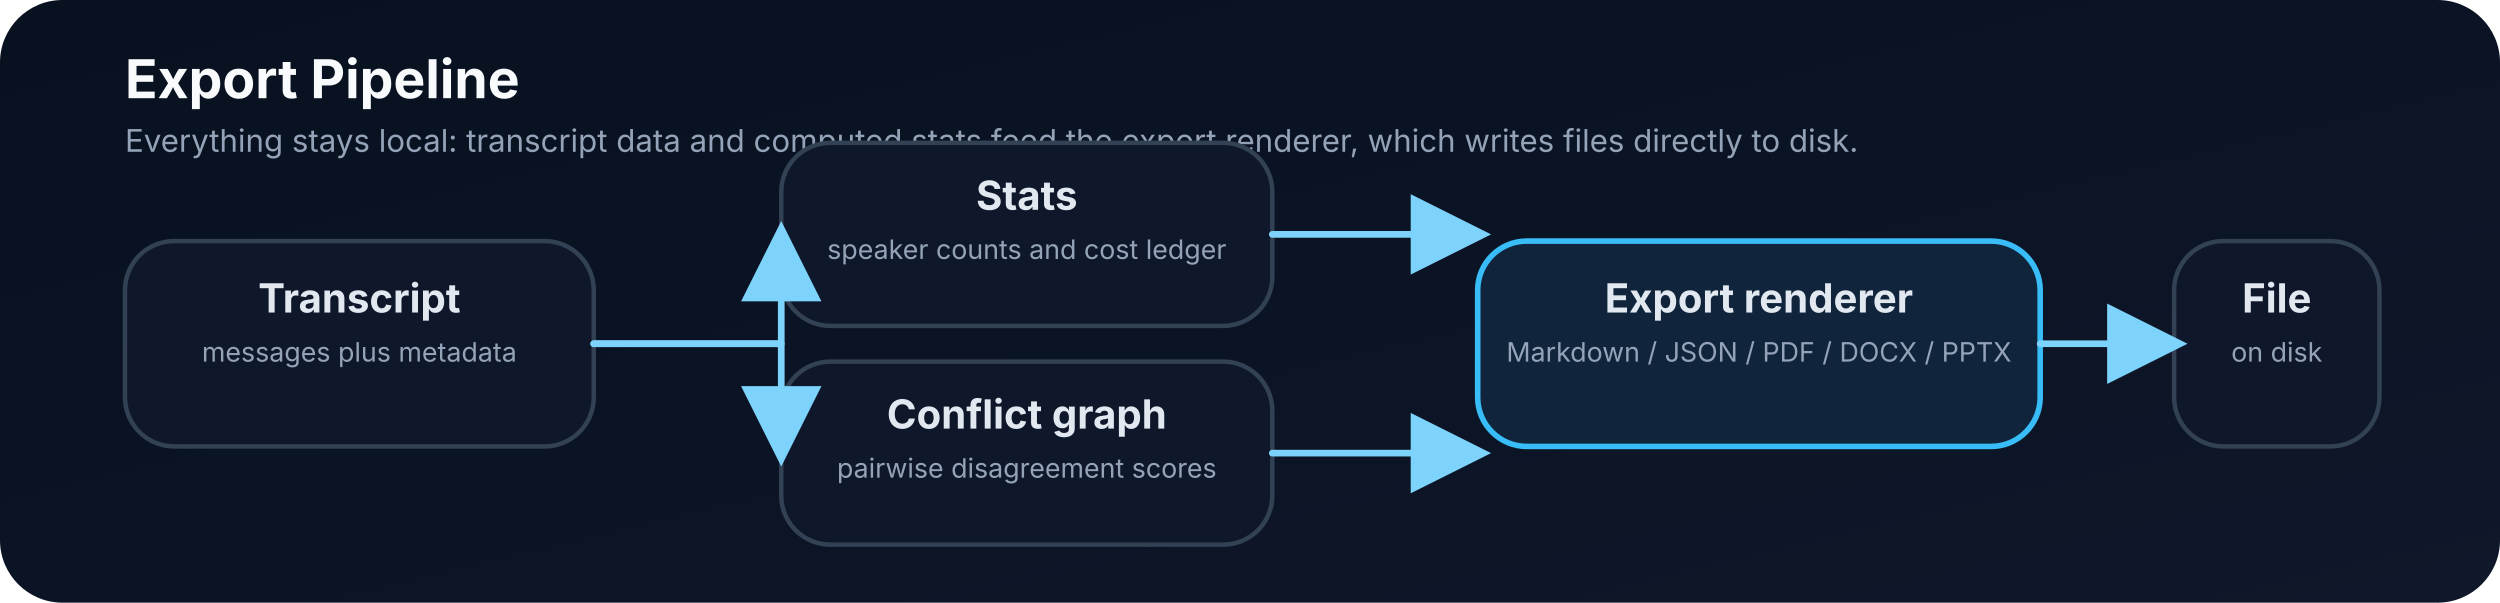
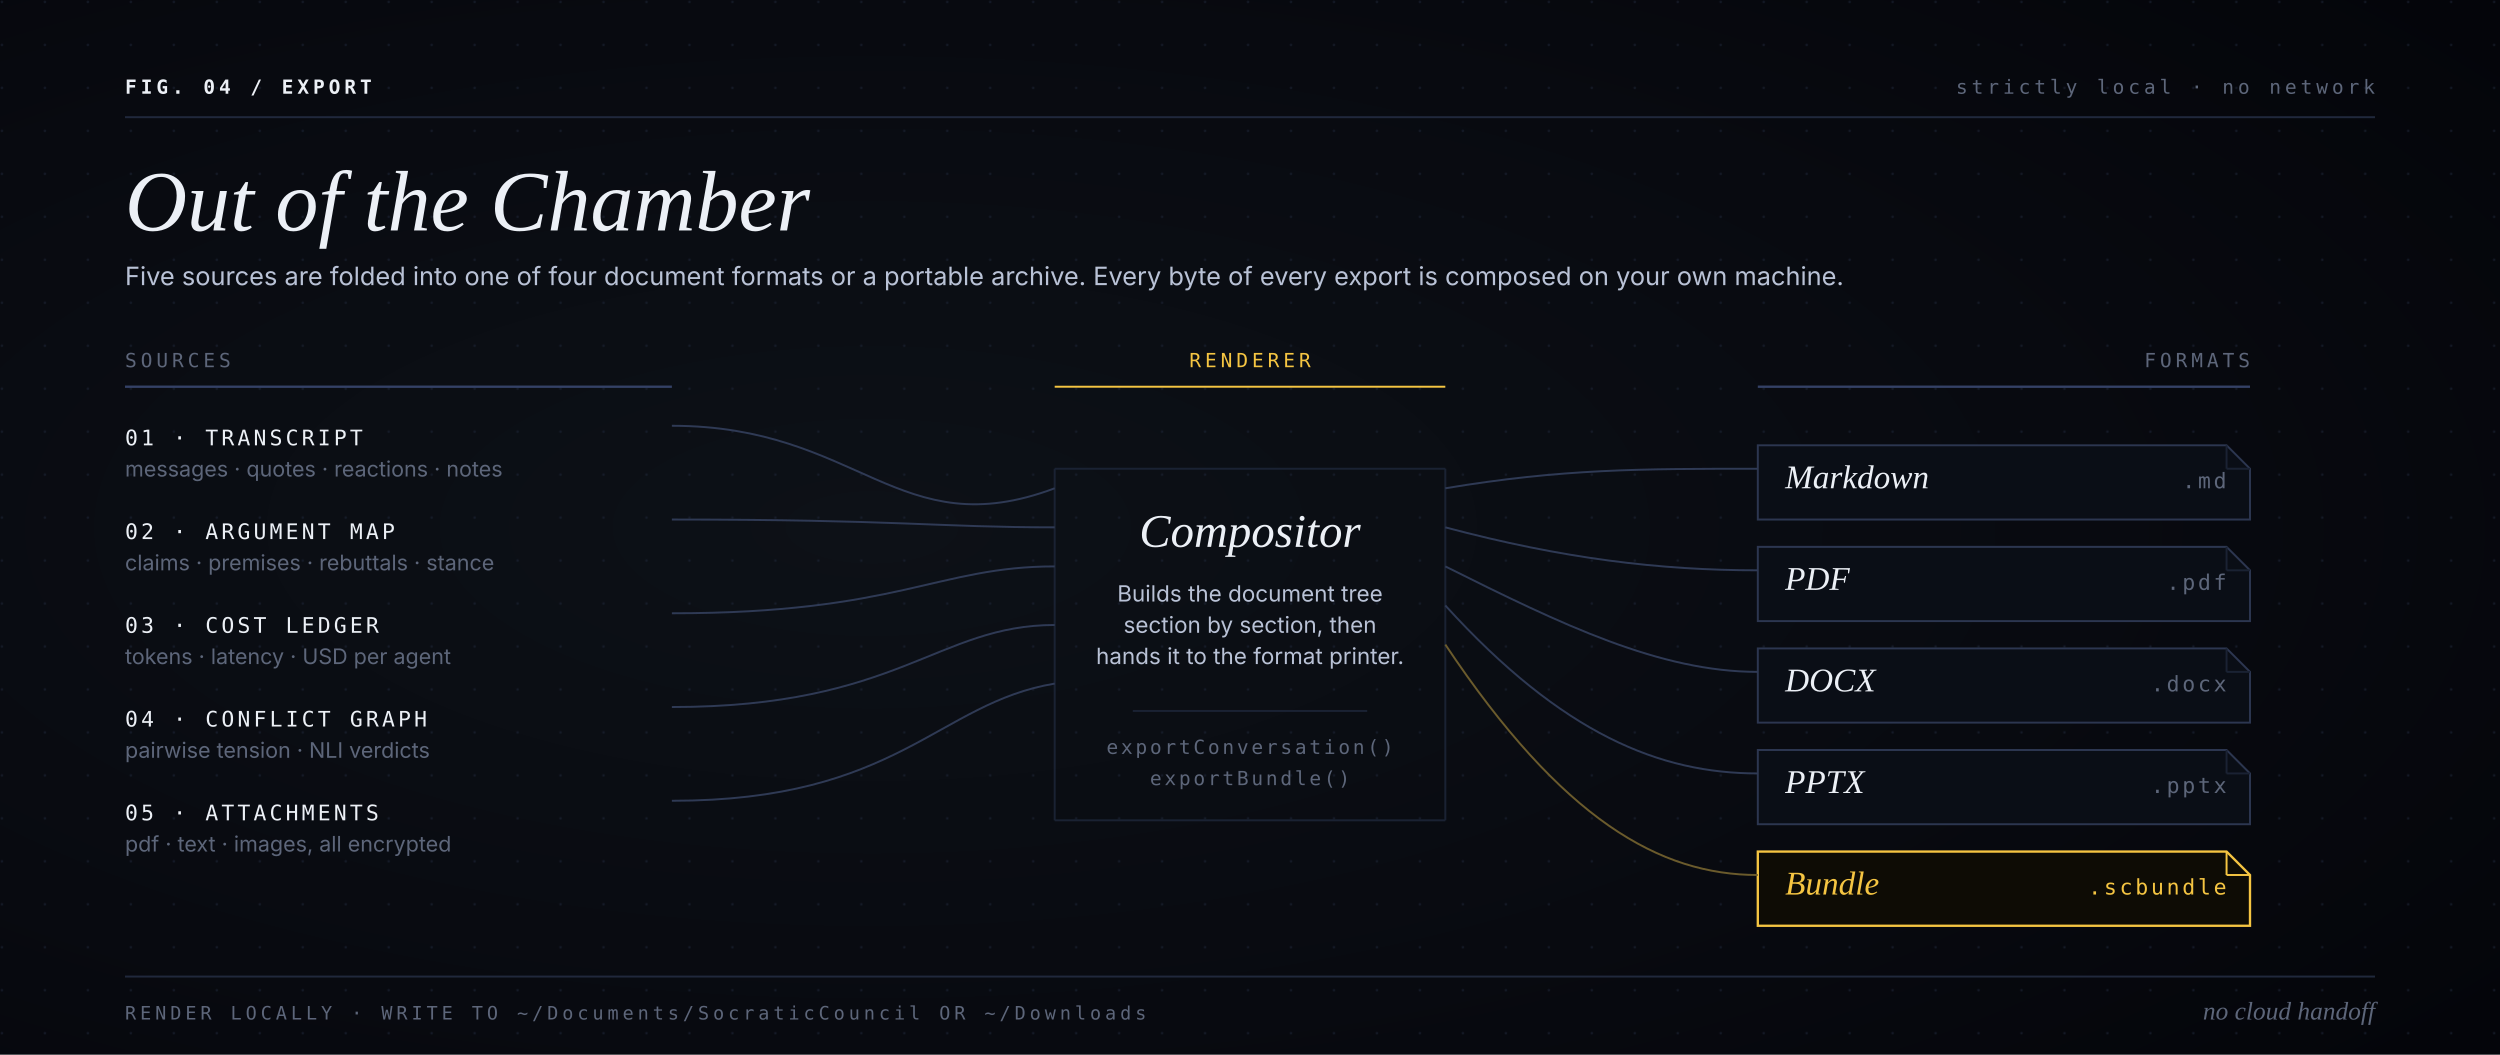
- <svg xmlns="http://www.w3.org/2000/svg" viewBox="0 0 1120 270" role="img" aria-labelledby="title desc">
+ <svg xmlns="http://www.w3.org/2000/svg" viewBox="0 0 1280 540" role="img" aria-labelledby="title desc" preserveAspectRatio="xMidYMid meet">
  <defs>
-     <linearGradient id="bg" x1="0" y1="0" x2="1" y2="1">
-       <stop offset="0%" stop-color="#07111f" />
-       <stop offset="100%" stop-color="#0f172a" />
-     </linearGradient>
-     <marker id="arrow" markerWidth="12" markerHeight="12" refX="10" refY="6" orient="auto">
-       <path d="M0 0L12 6L0 12z" fill="#7dd3fc" />
-     </marker>
+     <radialGradient id="page" cx="35%" cy="50%" r="80%">
+       <stop offset="0%" stop-color="#0d1117" />
+       <stop offset="60%" stop-color="#080a10" />
+       <stop offset="100%" stop-color="#04050a" />
+     </radialGradient>
+     <pattern id="dotgrid" width="22" height="22" patternUnits="userSpaceOnUse">
+       <circle cx="1" cy="1" r="0.7" fill="#1c2434" fill-opacity="0.55" />
+     </pattern>
    <style>
-       text { font-family: ui-sans-serif, system-ui, -apple-system, BlinkMacSystemFont, "Segoe UI", sans-serif; }
-       .title { font-size: 24px; font-weight: 700; fill: #f8fafc; }
-       .subtitle { font-size: 14px; fill: #94a3b8; }
-       .node { fill: #0f172a; stroke: #334155; stroke-width: 2; rx: 22; }
-       .node-strong { fill: #10253c; stroke: #38bdf8; stroke-width: 2.5; rx: 22; }
-       .edge { stroke: #7dd3fc; stroke-width: 3; stroke-linecap: round; stroke-linejoin: round; fill: none; marker-end: url(#arrow); }
-       .label { font-size: 18px; font-weight: 700; fill: #e2e8f0; text-anchor: middle; }
-       .meta { font-size: 12px; fill: #94a3b8; text-anchor: middle; }
+       .display { font-family: 'Cormorant Garamond', 'Hoefler Text', Garamond, 'Times New Roman', serif; }
+       .body    { font-family: 'Manrope', -apple-system, BlinkMacSystemFont, 'Helvetica Neue', sans-serif; }
+       .mono    { font-family: 'JetBrains Mono', 'SF Mono', Menlo, Consolas, monospace; }
+       .ink     { fill: #ecf0f6; }
+       .body-c  { fill: #b9c2d6; }
+       .muted   { fill: #5d667a; }
+       .gold    { fill: #f5c542; }
+       .stroke-hair { stroke: #20283c; stroke-width: 1; fill: none; }
+       .stroke-hair-strong { stroke: #344166; stroke-width: 1.2; fill: none; }
+       .stroke-rule { stroke: #1a2233; stroke-width: 1; fill: none; }
+       .stroke-gold { stroke: #f5c542; stroke-width: 1; fill: none; }
+       .vein  { stroke: #2f3a55; stroke-width: 1; fill: none; }
+       .vein-gold { stroke: #6b5b2c; stroke-width: 1; fill: none; }
+       .vein-dot { stroke: #2f3a55; stroke-width: 1; stroke-dasharray: 1 3; fill: none; }
+       .card  { fill: #0a0e16; stroke: #2c3650; stroke-width: 1; }
+       .card-gold { fill: #0e0c05; stroke: #f5c542; stroke-width: 1.2; }
    </style>
  </defs>
-   <rect width="1120" height="270" rx="28" fill="url(#bg)" />
-   <text x="56" y="44" class="title">Export Pipeline</text>
-   <text x="56" y="68" class="subtitle">Everything stays local: transcript data and computed stats feed the export renderer, which writes files directly to disk.</text>
-   <rect x="56" y="108" width="210" height="92" class="node" />
-   <text x="161" y="140" class="label">Transcript</text>
-   <text x="161" y="162" class="meta">messages plus metadata</text>
-   <rect x="350" y="64" width="220" height="82" class="node" />
-   <text x="460" y="94" class="label">Stats</text>
-   <text x="460" y="116" class="meta">speaker counts and cost ledger</text>
-   <rect x="350" y="162" width="220" height="82" class="node" />
-   <text x="460" y="192" class="label">Conflict graph</text>
-   <text x="460" y="214" class="meta">pairwise disagreement scores</text>
-   <rect x="662" y="108" width="252" height="92" class="node-strong" />
-   <text x="788" y="140" class="label">Export renderer</text>
-   <text x="788" y="162" class="meta">Markdown / JSON / PDF / DOCX / PPTX</text>
-   <rect x="974" y="108" width="92" height="92" class="node" />
-   <text x="1020" y="140" class="label">File</text>
-   <text x="1020" y="162" class="meta">on disk</text>
-   <path d="M266 154H350V105" class="edge" />
-   <path d="M266 154H350V203" class="edge" />
-   <path d="M570 105H662" class="edge" />
-   <path d="M570 203H662" class="edge" />
-   <path d="M914 154H974" class="edge" />
+   <rect width="1280" height="540" fill="url(#page)" />
+   <rect width="1280" height="540" fill="url(#dotgrid)" />
+   <line x1="64" y1="60" x2="1216" y2="60" class="stroke-hair" />
+   <text x="64" y="48" class="mono ink" font-size="10" font-weight="600" letter-spacing="2">FIG. 04 / EXPORT</text>
+   <text x="1216" y="48" class="mono muted" font-size="10" letter-spacing="2" text-anchor="end">strictly local · no network</text>
+   <text x="64" y="118" class="display ink" font-style="italic" font-size="44">Out of the Chamber</text>
+   <text x="64" y="146" class="body body-c" font-size="13">Five sources are folded into one of four document formats or a portable archive. Every byte of every export is composed on your own machine.</text>
+   <g transform="translate(64,200)">
+     <text x="0" y="-12" class="mono muted" font-size="10" letter-spacing="2">SOURCES</text>
+     <line x1="0" y1="-2" x2="280" y2="-2" class="stroke-hair-strong" />
+     <g transform="translate(0,28)">
+       <text x="0" y="0" class="mono ink" font-size="11" letter-spacing="1.6">01 · TRANSCRIPT</text>
+       <text x="0" y="16" class="body muted" font-size="11">messages · quotes · reactions · notes</text>
+     </g>
+     <g transform="translate(0,76)">
+       <text x="0" y="0" class="mono ink" font-size="11" letter-spacing="1.6">02 · ARGUMENT MAP</text>
+       <text x="0" y="16" class="body muted" font-size="11">claims · premises · rebuttals · stance</text>
+     </g>
+     <g transform="translate(0,124)">
+       <text x="0" y="0" class="mono ink" font-size="11" letter-spacing="1.6">03 · COST LEDGER</text>
+       <text x="0" y="16" class="body muted" font-size="11">tokens · latency · USD per agent</text>
+     </g>
+     <g transform="translate(0,172)">
+       <text x="0" y="0" class="mono ink" font-size="11" letter-spacing="1.6">04 · CONFLICT GRAPH</text>
+       <text x="0" y="16" class="body muted" font-size="11">pairwise tension · NLI verdicts</text>
+     </g>
+     <g transform="translate(0,220)">
+       <text x="0" y="0" class="mono ink" font-size="11" letter-spacing="1.6">05 · ATTACHMENTS</text>
+       <text x="0" y="16" class="body muted" font-size="11">pdf · text · images, all encrypted</text>
+     </g>
+   </g>
+   <g transform="translate(540,200)">
+     <text x="100" y="-12" class="mono gold" font-size="10" letter-spacing="2" text-anchor="middle">RENDERER</text>
+     <line x1="0" y1="-2" x2="200" y2="-2" class="stroke-gold" />
+     <g transform="translate(0,40)">
+       <line x1="0" y1="0" x2="200" y2="0" class="stroke-rule" />
+       <line x1="0" y1="180" x2="200" y2="180" class="stroke-rule" />
+       <line x1="0" y1="0" x2="0" y2="180" class="stroke-rule" />
+       <line x1="200" y1="0" x2="200" y2="180" class="stroke-rule" />
+       <text x="100" y="40" class="display ink" font-style="italic" font-size="24" text-anchor="middle">Compositor</text>
+       <text x="100" y="68" class="body body-c" font-size="11.5" text-anchor="middle">Builds the document tree</text>
+       <text x="100" y="84" class="body body-c" font-size="11.5" text-anchor="middle">section by section, then</text>
+       <text x="100" y="100" class="body body-c" font-size="11.5" text-anchor="middle">hands it to the format printer.</text>
+       <line x1="40" y1="124" x2="160" y2="124" class="stroke-rule" />
+       <text x="100" y="146" class="mono muted" font-size="10" letter-spacing="1.4" text-anchor="middle">exportConversation()</text>
+       <text x="100" y="162" class="mono muted" font-size="10" letter-spacing="1.4" text-anchor="middle">exportBundle()</text>
+     </g>
+   </g>
+   <g transform="translate(900,200)">
+     <text x="252" y="-12" class="mono muted" font-size="10" letter-spacing="2" text-anchor="end">FORMATS</text>
+     <line x1="0" y1="-2" x2="252" y2="-2" class="stroke-hair-strong" />
+     <g transform="translate(0,28)" font-size="11">
+       <g>
+         <path d="M0 0 L240 0 L252 12 L252 38 L0 38 Z" class="card" />
+         <line x1="240" y1="0" x2="240" y2="12" class="stroke-rule" />
+         <line x1="240" y1="12" x2="252" y2="12" class="stroke-rule" />
+         <text x="14" y="22" class="display ink" font-style="italic" font-size="17">Markdown</text>
+         <text x="240" y="22" class="mono muted" letter-spacing="1.4" text-anchor="end">.md</text>
+       </g>
+       <g transform="translate(0,52)">
+         <path d="M0 0 L240 0 L252 12 L252 38 L0 38 Z" class="card" />
+         <line x1="240" y1="0" x2="240" y2="12" class="stroke-rule" />
+         <line x1="240" y1="12" x2="252" y2="12" class="stroke-rule" />
+         <text x="14" y="22" class="display ink" font-style="italic" font-size="17">PDF</text>
+         <text x="240" y="22" class="mono muted" letter-spacing="1.4" text-anchor="end">.pdf</text>
+       </g>
+       <g transform="translate(0,104)">
+         <path d="M0 0 L240 0 L252 12 L252 38 L0 38 Z" class="card" />
+         <line x1="240" y1="0" x2="240" y2="12" class="stroke-rule" />
+         <line x1="240" y1="12" x2="252" y2="12" class="stroke-rule" />
+         <text x="14" y="22" class="display ink" font-style="italic" font-size="17">DOCX</text>
+         <text x="240" y="22" class="mono muted" letter-spacing="1.4" text-anchor="end">.docx</text>
+       </g>
+       <g transform="translate(0,156)">
+         <path d="M0 0 L240 0 L252 12 L252 38 L0 38 Z" class="card" />
+         <line x1="240" y1="0" x2="240" y2="12" class="stroke-rule" />
+         <line x1="240" y1="12" x2="252" y2="12" class="stroke-rule" />
+         <text x="14" y="22" class="display ink" font-style="italic" font-size="17">PPTX</text>
+         <text x="240" y="22" class="mono muted" letter-spacing="1.4" text-anchor="end">.pptx</text>
+       </g>
+       <g transform="translate(0,208)">
+         <path d="M0 0 L240 0 L252 12 L252 38 L0 38 Z" class="card-gold" />
+         <line x1="240" y1="0" x2="240" y2="12" class="stroke-gold" />
+         <line x1="240" y1="12" x2="252" y2="12" class="stroke-gold" />
+         <text x="14" y="22" class="display gold" font-style="italic" font-size="17">Bundle</text>
+         <text x="240" y="22" class="mono gold" letter-spacing="1.4" text-anchor="end">.scbundle</text>
+       </g>
+     </g>
+   </g>
+   <g class="vein">
+     <path d="M 344 218 C 440 218, 460 280, 540 250" />
+     <path d="M 344 266 C 460 266, 480 270, 540 270" />
+     <path d="M 344 314 C 460 314, 480 290, 540 290" />
+     <path d="M 344 362 C 460 362, 480 320, 540 320" />
+     <path d="M 344 410 C 460 410, 480 360, 540 350" />
+   </g>
+   <g class="vein">
+     <path d="M 740 250 C 800 240, 840 240, 900 240" />
+     <path d="M 740 270 C 800 286, 850 292, 900 292" />
+     <path d="M 740 290 C 800 320, 850 344, 900 344" />
+     <path d="M 740 310 C 800 376, 850 396, 900 396" />
+   </g>
+   <g class="vein-gold">
+     <path d="M 740 330 C 800 420, 850 448, 900 448" />
+   </g>
+   <line x1="64" y1="500" x2="1216" y2="500" class="stroke-hair" />
+   <text x="64" y="522" class="mono muted" font-size="9.5" letter-spacing="2">RENDER LOCALLY · WRITE TO ~/Documents/SocraticCouncil OR ~/Downloads</text>
+   <text x="1216" y="522" class="display muted" font-size="13" font-style="italic" text-anchor="end">no cloud handoff</text>
</svg>
